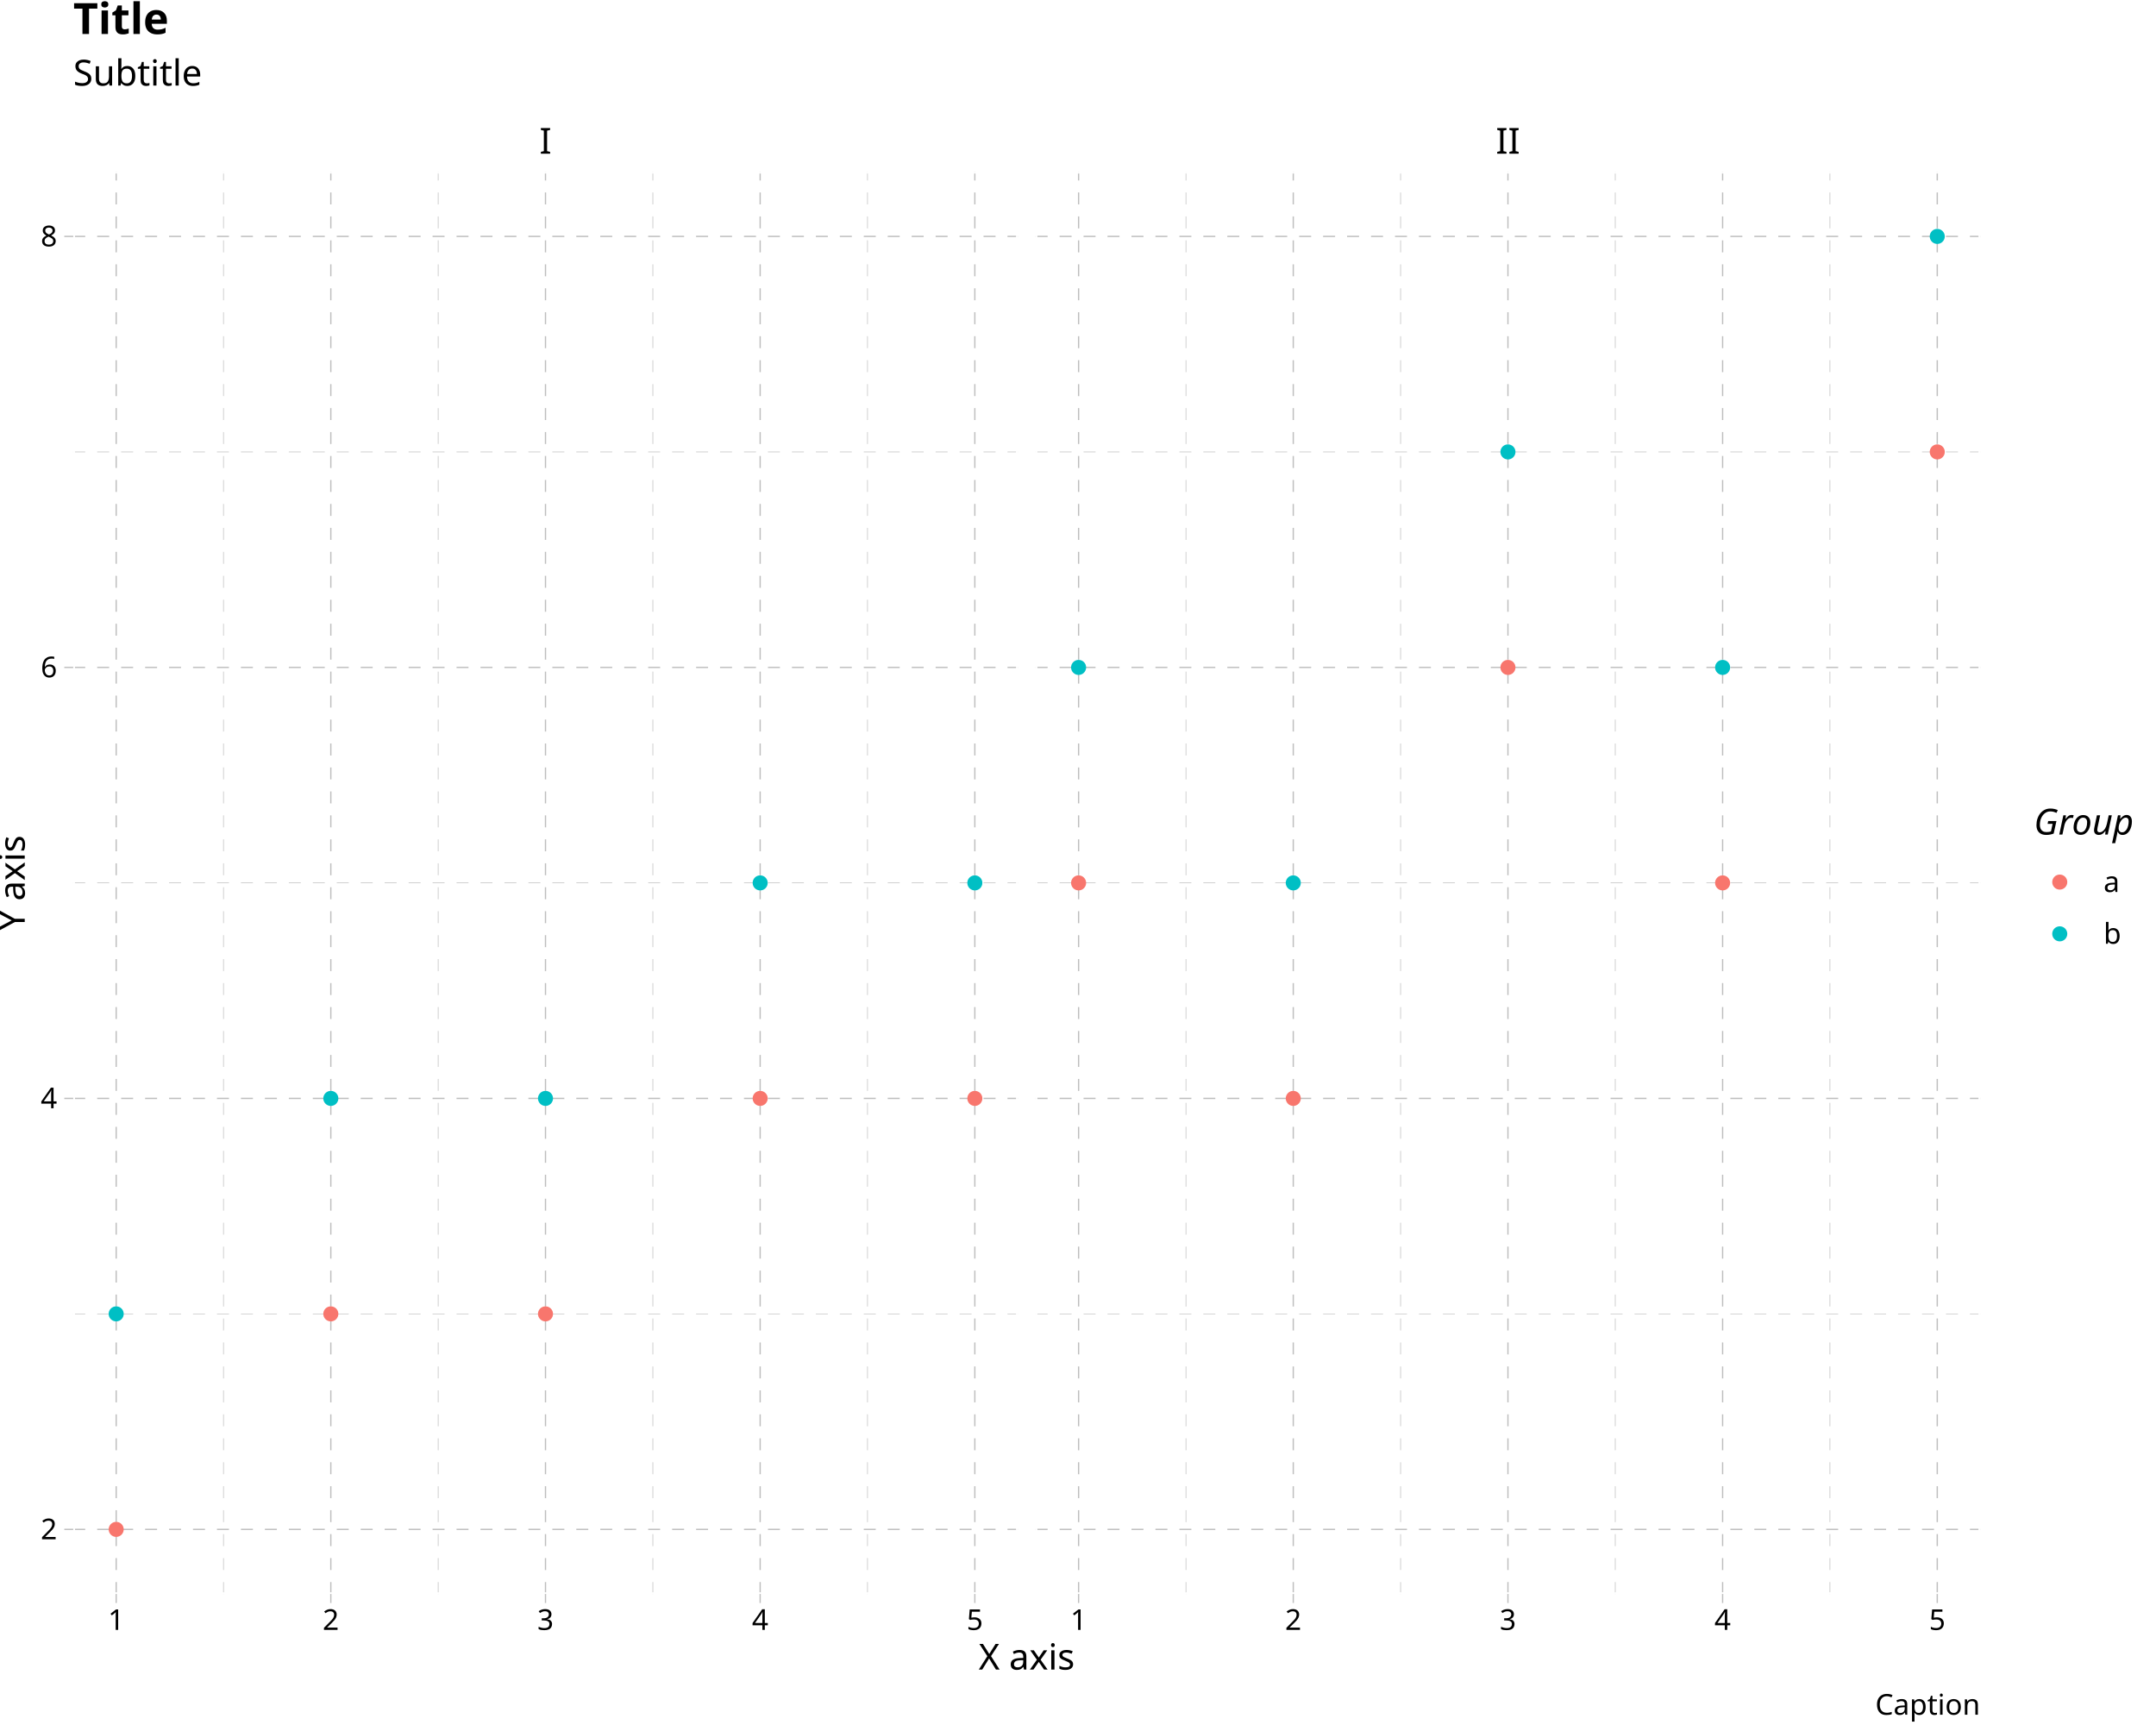
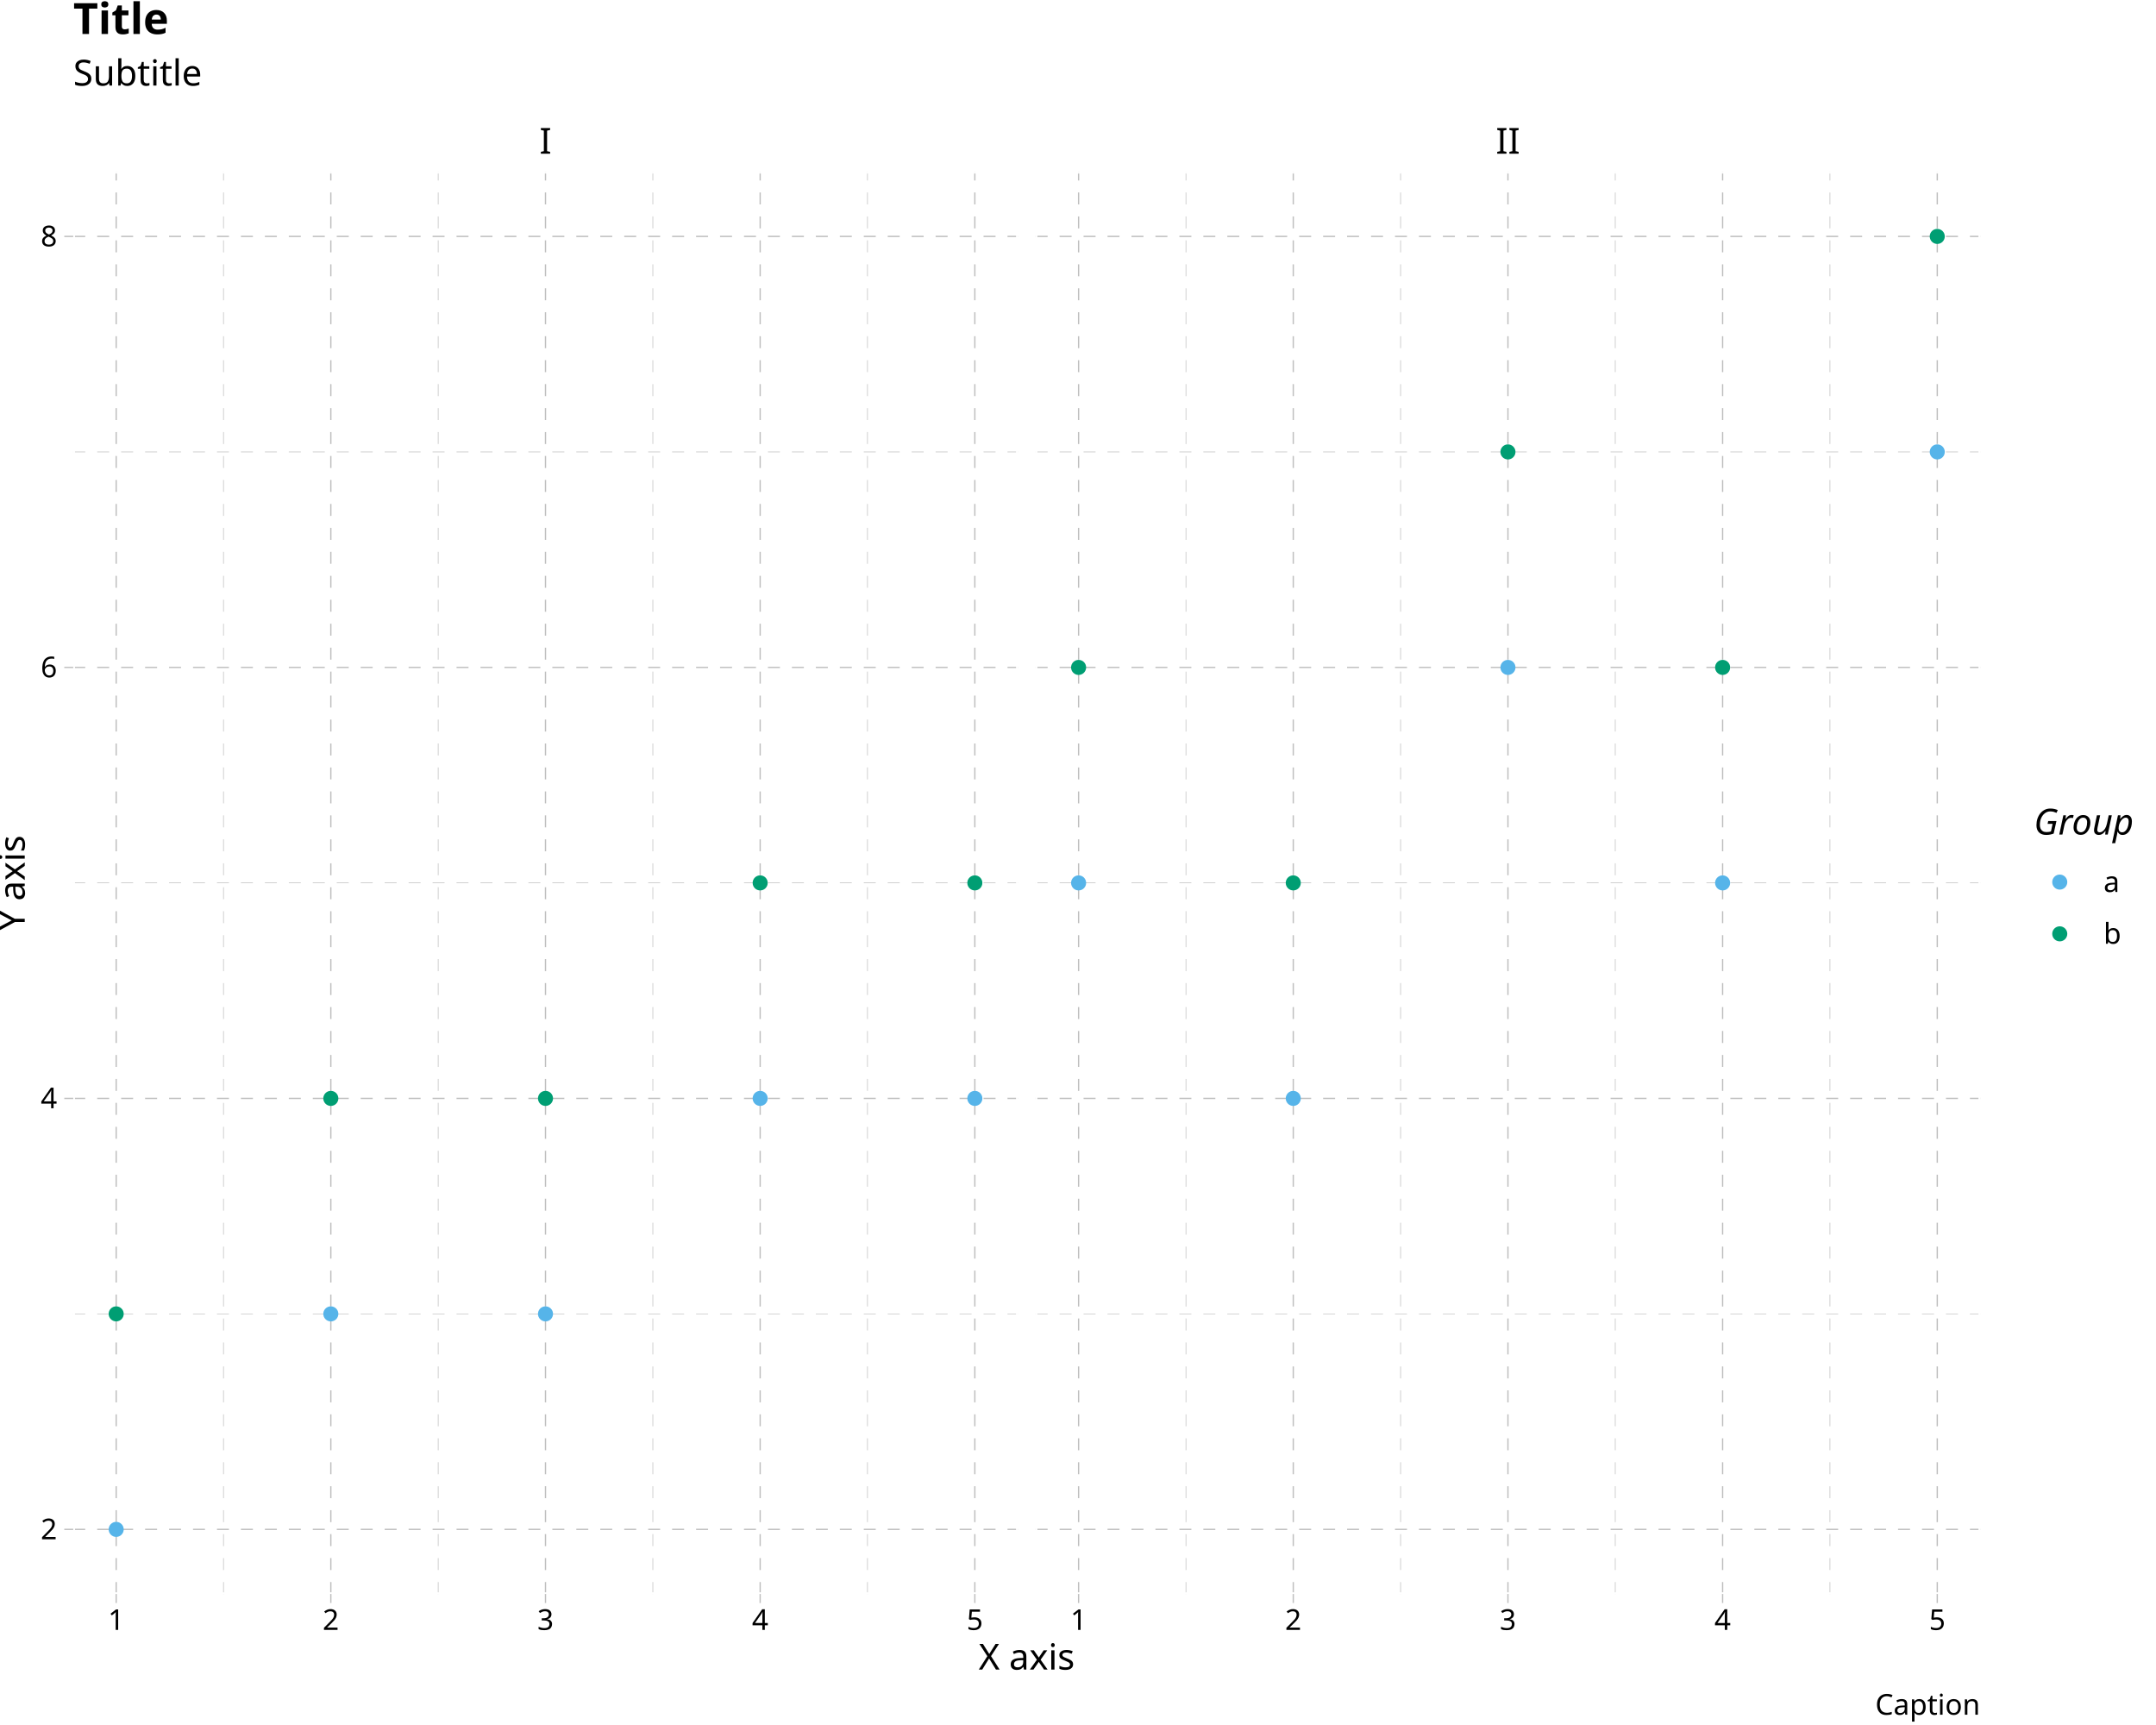
<svg xmlns="http://www.w3.org/2000/svg" class="svglite" data-engine-version="2.0" width="720.00pt" height="576.00pt" viewBox="0 0 720.00 576.00">
  <defs>
    <style type="text/css">
    .svglite line, .svglite polyline, .svglite polygon, .svglite path, .svglite rect, .svglite circle {
      fill: none;
      stroke: #000000;
      stroke-linecap: round;
      stroke-linejoin: round;
      stroke-miterlimit: 10.00;
    }
  </style>
  </defs>
  <rect width="100%" height="100%" style="stroke: none; fill: #FFFFFF;" />
  <defs>
    <clipPath id="cpMC4wMHw3MjAuMDB8MC4wMHw1NzYuMDA=">
      <rect x="0.00" y="0.00" width="720.00" height="576.00" />
    </clipPath>
  </defs>
  <g clip-path="url(#cpMC4wMHw3MjAuMDB8MC4wMHw1NzYuMDA=)">
    <rect x="0.00" y="0.00" width="720.00" height="576.00" style="stroke-width: 1.16; stroke: none; fill: #FFFFFF;" />
  </g>
  <defs>
    <clipPath id="cpMjQuNDZ8MzM5Ljg5fDU3LjM2fDUzMi4yNg==">
      <rect x="24.46" y="57.36" width="315.43" height="474.91" />
    </clipPath>
  </defs>
  <g clip-path="url(#cpMjQuNDZ8MzM5Ljg5fDU3LjM2fDUzMi4yNg==)">
    <rect x="24.46" y="57.36" width="315.43" height="474.91" style="stroke-width: 1.16; stroke: #FFFFFF;" />
    <polyline points="24.46,438.72 339.89,438.72 " style="stroke-width: 0.21; stroke: #BEBEBE; stroke-dasharray: 4.00,4.00; stroke-linecap: butt;" />
    <polyline points="24.46,294.81 339.89,294.81 " style="stroke-width: 0.21; stroke: #BEBEBE; stroke-dasharray: 4.00,4.00; stroke-linecap: butt;" />
    <polyline points="24.46,150.90 339.89,150.90 " style="stroke-width: 0.21; stroke: #BEBEBE; stroke-dasharray: 4.00,4.00; stroke-linecap: butt;" />
    <polyline points="74.64,532.26 74.64,57.36 " style="stroke-width: 0.21; stroke: #BEBEBE; stroke-dasharray: 4.00,4.00; stroke-linecap: butt;" />
    <polyline points="146.33,532.26 146.33,57.36 " style="stroke-width: 0.21; stroke: #BEBEBE; stroke-dasharray: 4.00,4.00; stroke-linecap: butt;" />
    <polyline points="218.02,532.26 218.02,57.36 " style="stroke-width: 0.21; stroke: #BEBEBE; stroke-dasharray: 4.00,4.00; stroke-linecap: butt;" />
    <polyline points="289.70,532.26 289.70,57.36 " style="stroke-width: 0.21; stroke: #BEBEBE; stroke-dasharray: 4.00,4.00; stroke-linecap: butt;" />
    <polyline points="24.46,510.68 339.89,510.68 " style="stroke-width: 0.43; stroke: #BEBEBE; stroke-dasharray: 4.00,4.00; stroke-linecap: butt;" />
    <polyline points="24.46,366.77 339.89,366.77 " style="stroke-width: 0.43; stroke: #BEBEBE; stroke-dasharray: 4.00,4.00; stroke-linecap: butt;" />
    <polyline points="24.46,222.86 339.89,222.86 " style="stroke-width: 0.43; stroke: #BEBEBE; stroke-dasharray: 4.00,4.00; stroke-linecap: butt;" />
    <polyline points="24.46,78.94 339.89,78.94 " style="stroke-width: 0.43; stroke: #BEBEBE; stroke-dasharray: 4.00,4.00; stroke-linecap: butt;" />
    <polyline points="38.80,532.26 38.80,57.36 " style="stroke-width: 0.43; stroke: #BEBEBE; stroke-dasharray: 4.00,4.00; stroke-linecap: butt;" />
    <polyline points="110.48,532.26 110.48,57.36 " style="stroke-width: 0.43; stroke: #BEBEBE; stroke-dasharray: 4.00,4.00; stroke-linecap: butt;" />
    <polyline points="182.17,532.26 182.17,57.36 " style="stroke-width: 0.43; stroke: #BEBEBE; stroke-dasharray: 4.00,4.00; stroke-linecap: butt;" />
    <polyline points="253.86,532.26 253.86,57.36 " style="stroke-width: 0.43; stroke: #BEBEBE; stroke-dasharray: 4.00,4.00; stroke-linecap: butt;" />
    <polyline points="325.55,532.26 325.55,57.36 " style="stroke-width: 0.43; stroke: #BEBEBE; stroke-dasharray: 4.00,4.00; stroke-linecap: butt;" />
-     <circle cx="38.80" cy="510.68" r="2.13" style="stroke-width: 0.77; stroke: #F8766D; fill: #F8766D;" />
-     <circle cx="182.17" cy="438.72" r="2.13" style="stroke-width: 0.77; stroke: #F8766D; fill: #F8766D;" />
-     <circle cx="325.55" cy="366.77" r="2.13" style="stroke-width: 0.77; stroke: #F8766D; fill: #F8766D;" />
-     <circle cx="110.48" cy="438.72" r="2.13" style="stroke-width: 0.77; stroke: #F8766D; fill: #F8766D;" />
-     <circle cx="253.86" cy="366.77" r="2.13" style="stroke-width: 0.77; stroke: #F8766D; fill: #F8766D;" />
-     <circle cx="38.80" cy="438.72" r="2.13" style="stroke-width: 0.77; stroke: #00BFC4; fill: #00BFC4;" />
-     <circle cx="182.17" cy="366.77" r="2.13" style="stroke-width: 0.77; stroke: #00BFC4; fill: #00BFC4;" />
-     <circle cx="325.55" cy="294.81" r="2.13" style="stroke-width: 0.77; stroke: #00BFC4; fill: #00BFC4;" />
-     <circle cx="110.48" cy="366.77" r="2.13" style="stroke-width: 0.77; stroke: #00BFC4; fill: #00BFC4;" />
-     <circle cx="253.86" cy="294.81" r="2.13" style="stroke-width: 0.77; stroke: #00BFC4; fill: #00BFC4;" />
+     <circle cx="38.80" cy="510.68" r="2.13" style="stroke-width: 0.77; stroke: #56B4E9; fill: #56B4E9;" />
+     <circle cx="182.17" cy="438.72" r="2.13" style="stroke-width: 0.77; stroke: #56B4E9; fill: #56B4E9;" />
+     <circle cx="325.55" cy="366.77" r="2.13" style="stroke-width: 0.77; stroke: #56B4E9; fill: #56B4E9;" />
+     <circle cx="110.48" cy="438.72" r="2.13" style="stroke-width: 0.77; stroke: #56B4E9; fill: #56B4E9;" />
+     <circle cx="253.86" cy="366.77" r="2.13" style="stroke-width: 0.77; stroke: #56B4E9; fill: #56B4E9;" />
+     <circle cx="38.80" cy="438.72" r="2.13" style="stroke-width: 0.77; stroke: #009E73; fill: #009E73;" />
+     <circle cx="182.17" cy="366.77" r="2.13" style="stroke-width: 0.77; stroke: #009E73; fill: #009E73;" />
+     <circle cx="325.55" cy="294.81" r="2.13" style="stroke-width: 0.77; stroke: #009E73; fill: #009E73;" />
+     <circle cx="110.48" cy="366.77" r="2.13" style="stroke-width: 0.77; stroke: #009E73; fill: #009E73;" />
+     <circle cx="253.86" cy="294.81" r="2.13" style="stroke-width: 0.77; stroke: #009E73; fill: #009E73;" />
    <rect x="24.46" y="57.36" width="315.43" height="474.91" style="stroke-width: 1.16; stroke: #FFFFFF;" />
  </g>
  <g clip-path="url(#cpMC4wMHw3MjAuMDB8MC4wMHw1NzYuMDA=)">
</g>
  <defs>
    <clipPath id="cpMzQ1Ljg2fDY2MS4yOXw1Ny4zNnw1MzIuMjY=">
      <rect x="345.86" y="57.36" width="315.43" height="474.91" />
    </clipPath>
  </defs>
  <g clip-path="url(#cpMzQ1Ljg2fDY2MS4yOXw1Ny4zNnw1MzIuMjY=)">
    <rect x="345.86" y="57.36" width="315.43" height="474.91" style="stroke-width: 1.16; stroke: #FFFFFF;" />
    <polyline points="345.86,438.72 661.29,438.72 " style="stroke-width: 0.21; stroke: #BEBEBE; stroke-dasharray: 4.00,4.00; stroke-linecap: butt;" />
    <polyline points="345.86,294.81 661.29,294.81 " style="stroke-width: 0.21; stroke: #BEBEBE; stroke-dasharray: 4.00,4.00; stroke-linecap: butt;" />
    <polyline points="345.86,150.90 661.29,150.90 " style="stroke-width: 0.21; stroke: #BEBEBE; stroke-dasharray: 4.00,4.00; stroke-linecap: butt;" />
    <polyline points="396.05,532.26 396.05,57.36 " style="stroke-width: 0.21; stroke: #BEBEBE; stroke-dasharray: 4.00,4.00; stroke-linecap: butt;" />
    <polyline points="467.73,532.26 467.73,57.36 " style="stroke-width: 0.21; stroke: #BEBEBE; stroke-dasharray: 4.00,4.00; stroke-linecap: butt;" />
    <polyline points="539.42,532.26 539.42,57.36 " style="stroke-width: 0.21; stroke: #BEBEBE; stroke-dasharray: 4.00,4.00; stroke-linecap: butt;" />
    <polyline points="611.11,532.26 611.11,57.36 " style="stroke-width: 0.21; stroke: #BEBEBE; stroke-dasharray: 4.00,4.00; stroke-linecap: butt;" />
    <polyline points="345.86,510.68 661.29,510.68 " style="stroke-width: 0.43; stroke: #BEBEBE; stroke-dasharray: 4.00,4.00; stroke-linecap: butt;" />
    <polyline points="345.86,366.77 661.29,366.77 " style="stroke-width: 0.43; stroke: #BEBEBE; stroke-dasharray: 4.00,4.00; stroke-linecap: butt;" />
    <polyline points="345.86,222.86 661.29,222.86 " style="stroke-width: 0.43; stroke: #BEBEBE; stroke-dasharray: 4.00,4.00; stroke-linecap: butt;" />
    <polyline points="345.86,78.94 661.29,78.94 " style="stroke-width: 0.43; stroke: #BEBEBE; stroke-dasharray: 4.00,4.00; stroke-linecap: butt;" />
    <polyline points="360.20,532.26 360.20,57.36 " style="stroke-width: 0.43; stroke: #BEBEBE; stroke-dasharray: 4.00,4.00; stroke-linecap: butt;" />
    <polyline points="431.89,532.26 431.89,57.36 " style="stroke-width: 0.43; stroke: #BEBEBE; stroke-dasharray: 4.00,4.00; stroke-linecap: butt;" />
    <polyline points="503.58,532.26 503.58,57.36 " style="stroke-width: 0.43; stroke: #BEBEBE; stroke-dasharray: 4.00,4.00; stroke-linecap: butt;" />
    <polyline points="575.27,532.26 575.27,57.36 " style="stroke-width: 0.43; stroke: #BEBEBE; stroke-dasharray: 4.00,4.00; stroke-linecap: butt;" />
    <polyline points="646.95,532.26 646.95,57.36 " style="stroke-width: 0.43; stroke: #BEBEBE; stroke-dasharray: 4.00,4.00; stroke-linecap: butt;" />
-     <circle cx="431.89" cy="366.77" r="2.13" style="stroke-width: 0.77; stroke: #F8766D; fill: #F8766D;" />
-     <circle cx="575.27" cy="294.81" r="2.13" style="stroke-width: 0.77; stroke: #F8766D; fill: #F8766D;" />
-     <circle cx="360.20" cy="294.81" r="2.13" style="stroke-width: 0.77; stroke: #F8766D; fill: #F8766D;" />
-     <circle cx="503.58" cy="222.86" r="2.13" style="stroke-width: 0.77; stroke: #F8766D; fill: #F8766D;" />
-     <circle cx="646.95" cy="150.90" r="2.13" style="stroke-width: 0.77; stroke: #F8766D; fill: #F8766D;" />
-     <circle cx="431.89" cy="294.81" r="2.13" style="stroke-width: 0.77; stroke: #00BFC4; fill: #00BFC4;" />
-     <circle cx="575.27" cy="222.86" r="2.13" style="stroke-width: 0.77; stroke: #00BFC4; fill: #00BFC4;" />
-     <circle cx="360.20" cy="222.86" r="2.13" style="stroke-width: 0.77; stroke: #00BFC4; fill: #00BFC4;" />
-     <circle cx="503.58" cy="150.90" r="2.13" style="stroke-width: 0.77; stroke: #00BFC4; fill: #00BFC4;" />
-     <circle cx="646.95" cy="78.94" r="2.13" style="stroke-width: 0.77; stroke: #00BFC4; fill: #00BFC4;" />
+     <circle cx="431.89" cy="366.77" r="2.13" style="stroke-width: 0.77; stroke: #56B4E9; fill: #56B4E9;" />
+     <circle cx="575.27" cy="294.81" r="2.13" style="stroke-width: 0.77; stroke: #56B4E9; fill: #56B4E9;" />
+     <circle cx="360.20" cy="294.81" r="2.13" style="stroke-width: 0.77; stroke: #56B4E9; fill: #56B4E9;" />
+     <circle cx="503.58" cy="222.86" r="2.13" style="stroke-width: 0.77; stroke: #56B4E9; fill: #56B4E9;" />
+     <circle cx="646.95" cy="150.90" r="2.13" style="stroke-width: 0.77; stroke: #56B4E9; fill: #56B4E9;" />
+     <circle cx="431.89" cy="294.81" r="2.13" style="stroke-width: 0.77; stroke: #009E73; fill: #009E73;" />
+     <circle cx="575.27" cy="222.86" r="2.13" style="stroke-width: 0.77; stroke: #009E73; fill: #009E73;" />
+     <circle cx="360.20" cy="222.86" r="2.13" style="stroke-width: 0.77; stroke: #009E73; fill: #009E73;" />
+     <circle cx="503.58" cy="150.90" r="2.13" style="stroke-width: 0.77; stroke: #009E73; fill: #009E73;" />
+     <circle cx="646.95" cy="78.94" r="2.13" style="stroke-width: 0.77; stroke: #009E73; fill: #009E73;" />
    <rect x="345.86" y="57.36" width="315.43" height="474.91" style="stroke-width: 1.16; stroke: #FFFFFF;" />
  </g>
  <g clip-path="url(#cpMC4wMHw3MjAuMDB8MC4wMHw1NzYuMDA=)">
</g>
  <defs>
    <clipPath id="cpMjQuNDZ8MzM5Ljg5fDM3LjA0fDU3LjM2">
      <rect x="24.46" y="37.04" width="315.43" height="20.31" />
    </clipPath>
  </defs>
  <g clip-path="url(#cpMjQuNDZ8MzM5Ljg5fDM3LjA0fDU3LjM2)">
    <rect x="24.46" y="37.04" width="315.43" height="20.31" style="stroke-width: 1.16; stroke: none;" />
    <text x="182.17" y="51.33" text-anchor="middle" style="font-size: 12.00px; font-family: sans;" textLength="3.33px" lengthAdjust="spacingAndGlyphs">I</text>
  </g>
  <g clip-path="url(#cpMC4wMHw3MjAuMDB8MC4wMHw1NzYuMDA=)">
</g>
  <defs>
    <clipPath id="cpMzQ1Ljg2fDY2MS4yOXwzNy4wNHw1Ny4zNg==">
      <rect x="345.86" y="37.04" width="315.43" height="20.31" />
    </clipPath>
  </defs>
  <g clip-path="url(#cpMzQ1Ljg2fDY2MS4yOXwzNy4wNHw1Ny4zNg==)">
    <rect x="345.86" y="37.04" width="315.43" height="20.31" style="stroke-width: 1.16; stroke: none;" />
    <text x="503.58" y="51.33" text-anchor="middle" style="font-size: 12.00px; font-family: sans;" textLength="6.67px" lengthAdjust="spacingAndGlyphs">II</text>
  </g>
  <g clip-path="url(#cpMC4wMHw3MjAuMDB8MC4wMHw1NzYuMDA=)">
    <polyline points="38.80,535.25 38.80,532.26 " style="stroke-width: 0.43; stroke: #BEBEBE; stroke-linecap: butt;" />
    <polyline points="110.48,535.25 110.48,532.26 " style="stroke-width: 0.43; stroke: #BEBEBE; stroke-linecap: butt;" />
    <polyline points="182.17,535.25 182.17,532.26 " style="stroke-width: 0.43; stroke: #BEBEBE; stroke-linecap: butt;" />
    <polyline points="253.86,535.25 253.86,532.26 " style="stroke-width: 0.43; stroke: #BEBEBE; stroke-linecap: butt;" />
    <polyline points="325.55,535.25 325.55,532.26 " style="stroke-width: 0.43; stroke: #BEBEBE; stroke-linecap: butt;" />
    <text x="38.80" y="544.25" text-anchor="middle" style="font-size: 9.60px; font-family: sans;" textLength="5.34px" lengthAdjust="spacingAndGlyphs">1</text>
    <text x="110.48" y="544.25" text-anchor="middle" style="font-size: 9.60px; font-family: sans;" textLength="5.34px" lengthAdjust="spacingAndGlyphs">2</text>
    <text x="182.17" y="544.25" text-anchor="middle" style="font-size: 9.60px; font-family: sans;" textLength="5.34px" lengthAdjust="spacingAndGlyphs">3</text>
    <text x="253.86" y="544.25" text-anchor="middle" style="font-size: 9.60px; font-family: sans;" textLength="5.34px" lengthAdjust="spacingAndGlyphs">4</text>
    <text x="325.55" y="544.25" text-anchor="middle" style="font-size: 9.60px; font-family: sans;" textLength="5.34px" lengthAdjust="spacingAndGlyphs">5</text>
    <polyline points="360.20,535.25 360.20,532.26 " style="stroke-width: 0.43; stroke: #BEBEBE; stroke-linecap: butt;" />
    <polyline points="431.89,535.25 431.89,532.26 " style="stroke-width: 0.43; stroke: #BEBEBE; stroke-linecap: butt;" />
    <polyline points="503.58,535.25 503.58,532.26 " style="stroke-width: 0.43; stroke: #BEBEBE; stroke-linecap: butt;" />
    <polyline points="575.27,535.25 575.27,532.26 " style="stroke-width: 0.43; stroke: #BEBEBE; stroke-linecap: butt;" />
    <polyline points="646.95,535.25 646.95,532.26 " style="stroke-width: 0.43; stroke: #BEBEBE; stroke-linecap: butt;" />
    <text x="360.20" y="544.25" text-anchor="middle" style="font-size: 9.60px; font-family: sans;" textLength="5.34px" lengthAdjust="spacingAndGlyphs">1</text>
    <text x="431.89" y="544.25" text-anchor="middle" style="font-size: 9.60px; font-family: sans;" textLength="5.34px" lengthAdjust="spacingAndGlyphs">2</text>
    <text x="503.58" y="544.25" text-anchor="middle" style="font-size: 9.60px; font-family: sans;" textLength="5.34px" lengthAdjust="spacingAndGlyphs">3</text>
    <text x="575.27" y="544.25" text-anchor="middle" style="font-size: 9.60px; font-family: sans;" textLength="5.34px" lengthAdjust="spacingAndGlyphs">4</text>
    <text x="646.95" y="544.25" text-anchor="middle" style="font-size: 9.60px; font-family: sans;" textLength="5.34px" lengthAdjust="spacingAndGlyphs">5</text>
    <text x="19.08" y="513.98" text-anchor="end" style="font-size: 9.60px; font-family: sans;" textLength="5.34px" lengthAdjust="spacingAndGlyphs">2</text>
    <text x="19.08" y="370.07" text-anchor="end" style="font-size: 9.60px; font-family: sans;" textLength="5.34px" lengthAdjust="spacingAndGlyphs">4</text>
    <text x="19.08" y="226.16" text-anchor="end" style="font-size: 9.60px; font-family: sans;" textLength="5.34px" lengthAdjust="spacingAndGlyphs">6</text>
    <text x="19.08" y="82.25" text-anchor="end" style="font-size: 9.60px; font-family: sans;" textLength="5.34px" lengthAdjust="spacingAndGlyphs">8</text>
    <polyline points="21.47,510.68 24.46,510.68 " style="stroke-width: 0.43; stroke: #BEBEBE; stroke-linecap: butt;" />
    <polyline points="21.47,366.77 24.46,366.77 " style="stroke-width: 0.43; stroke: #BEBEBE; stroke-linecap: butt;" />
    <polyline points="21.47,222.86 24.46,222.86 " style="stroke-width: 0.43; stroke: #BEBEBE; stroke-linecap: butt;" />
    <polyline points="21.47,78.94 24.46,78.94 " style="stroke-width: 0.43; stroke: #BEBEBE; stroke-linecap: butt;" />
    <text x="342.87" y="557.49" text-anchor="middle" style="font-size: 12.00px; font-family: sans;" textLength="32.69px" lengthAdjust="spacingAndGlyphs">X axis</text>
    <text transform="translate(8.26,294.81) rotate(-90)" text-anchor="middle" style="font-size: 12.00px; font-family: sans;" textLength="32.69px" lengthAdjust="spacingAndGlyphs">Y axis</text>
    <rect x="673.25" y="263.19" width="45.31" height="63.24" style="stroke-width: 1.16; stroke: none; fill: #FFFFFF;" />
    <text x="679.22" y="278.67" style="font-size: 12.00px; font-style: italic; font-family: sans;" textLength="33.36px" lengthAdjust="spacingAndGlyphs">Group</text>
    <rect x="679.22" y="285.90" width="17.28" height="17.28" style="stroke-width: 1.16; stroke: none;" />
-     <circle cx="687.86" cy="294.54" r="2.13" style="stroke-width: 0.77; stroke: #F8766D; fill: #F8766D;" />
+     <circle cx="687.86" cy="294.54" r="2.13" style="stroke-width: 0.77; stroke: #56B4E9; fill: #56B4E9;" />
    <rect x="679.22" y="303.18" width="17.28" height="17.28" style="stroke-width: 1.16; stroke: none;" />
-     <circle cx="687.86" cy="311.82" r="2.13" style="stroke-width: 0.77; stroke: #00BFC4; fill: #00BFC4;" />
+     <circle cx="687.86" cy="311.82" r="2.13" style="stroke-width: 0.77; stroke: #009E73; fill: #009E73;" />
    <text x="702.48" y="297.84" style="font-size: 9.60px; font-family: sans;" textLength="5.34px" lengthAdjust="spacingAndGlyphs">a</text>
    <text x="702.48" y="315.12" style="font-size: 9.60px; font-family: sans;" textLength="5.34px" lengthAdjust="spacingAndGlyphs">b</text>
    <text x="24.46" y="28.58" style="font-size: 12.00px; font-family: sans;" textLength="40.02px" lengthAdjust="spacingAndGlyphs">Subtitle</text>
    <text x="24.46" y="11.35" style="font-size: 14.40px; font-weight: bold; font-family: sans;" textLength="27.20px" lengthAdjust="spacingAndGlyphs">Title</text>
    <text x="661.29" y="572.57" text-anchor="end" style="font-size: 9.60px; font-family: sans;" textLength="33.09px" lengthAdjust="spacingAndGlyphs">Caption</text>
  </g>
</svg>
